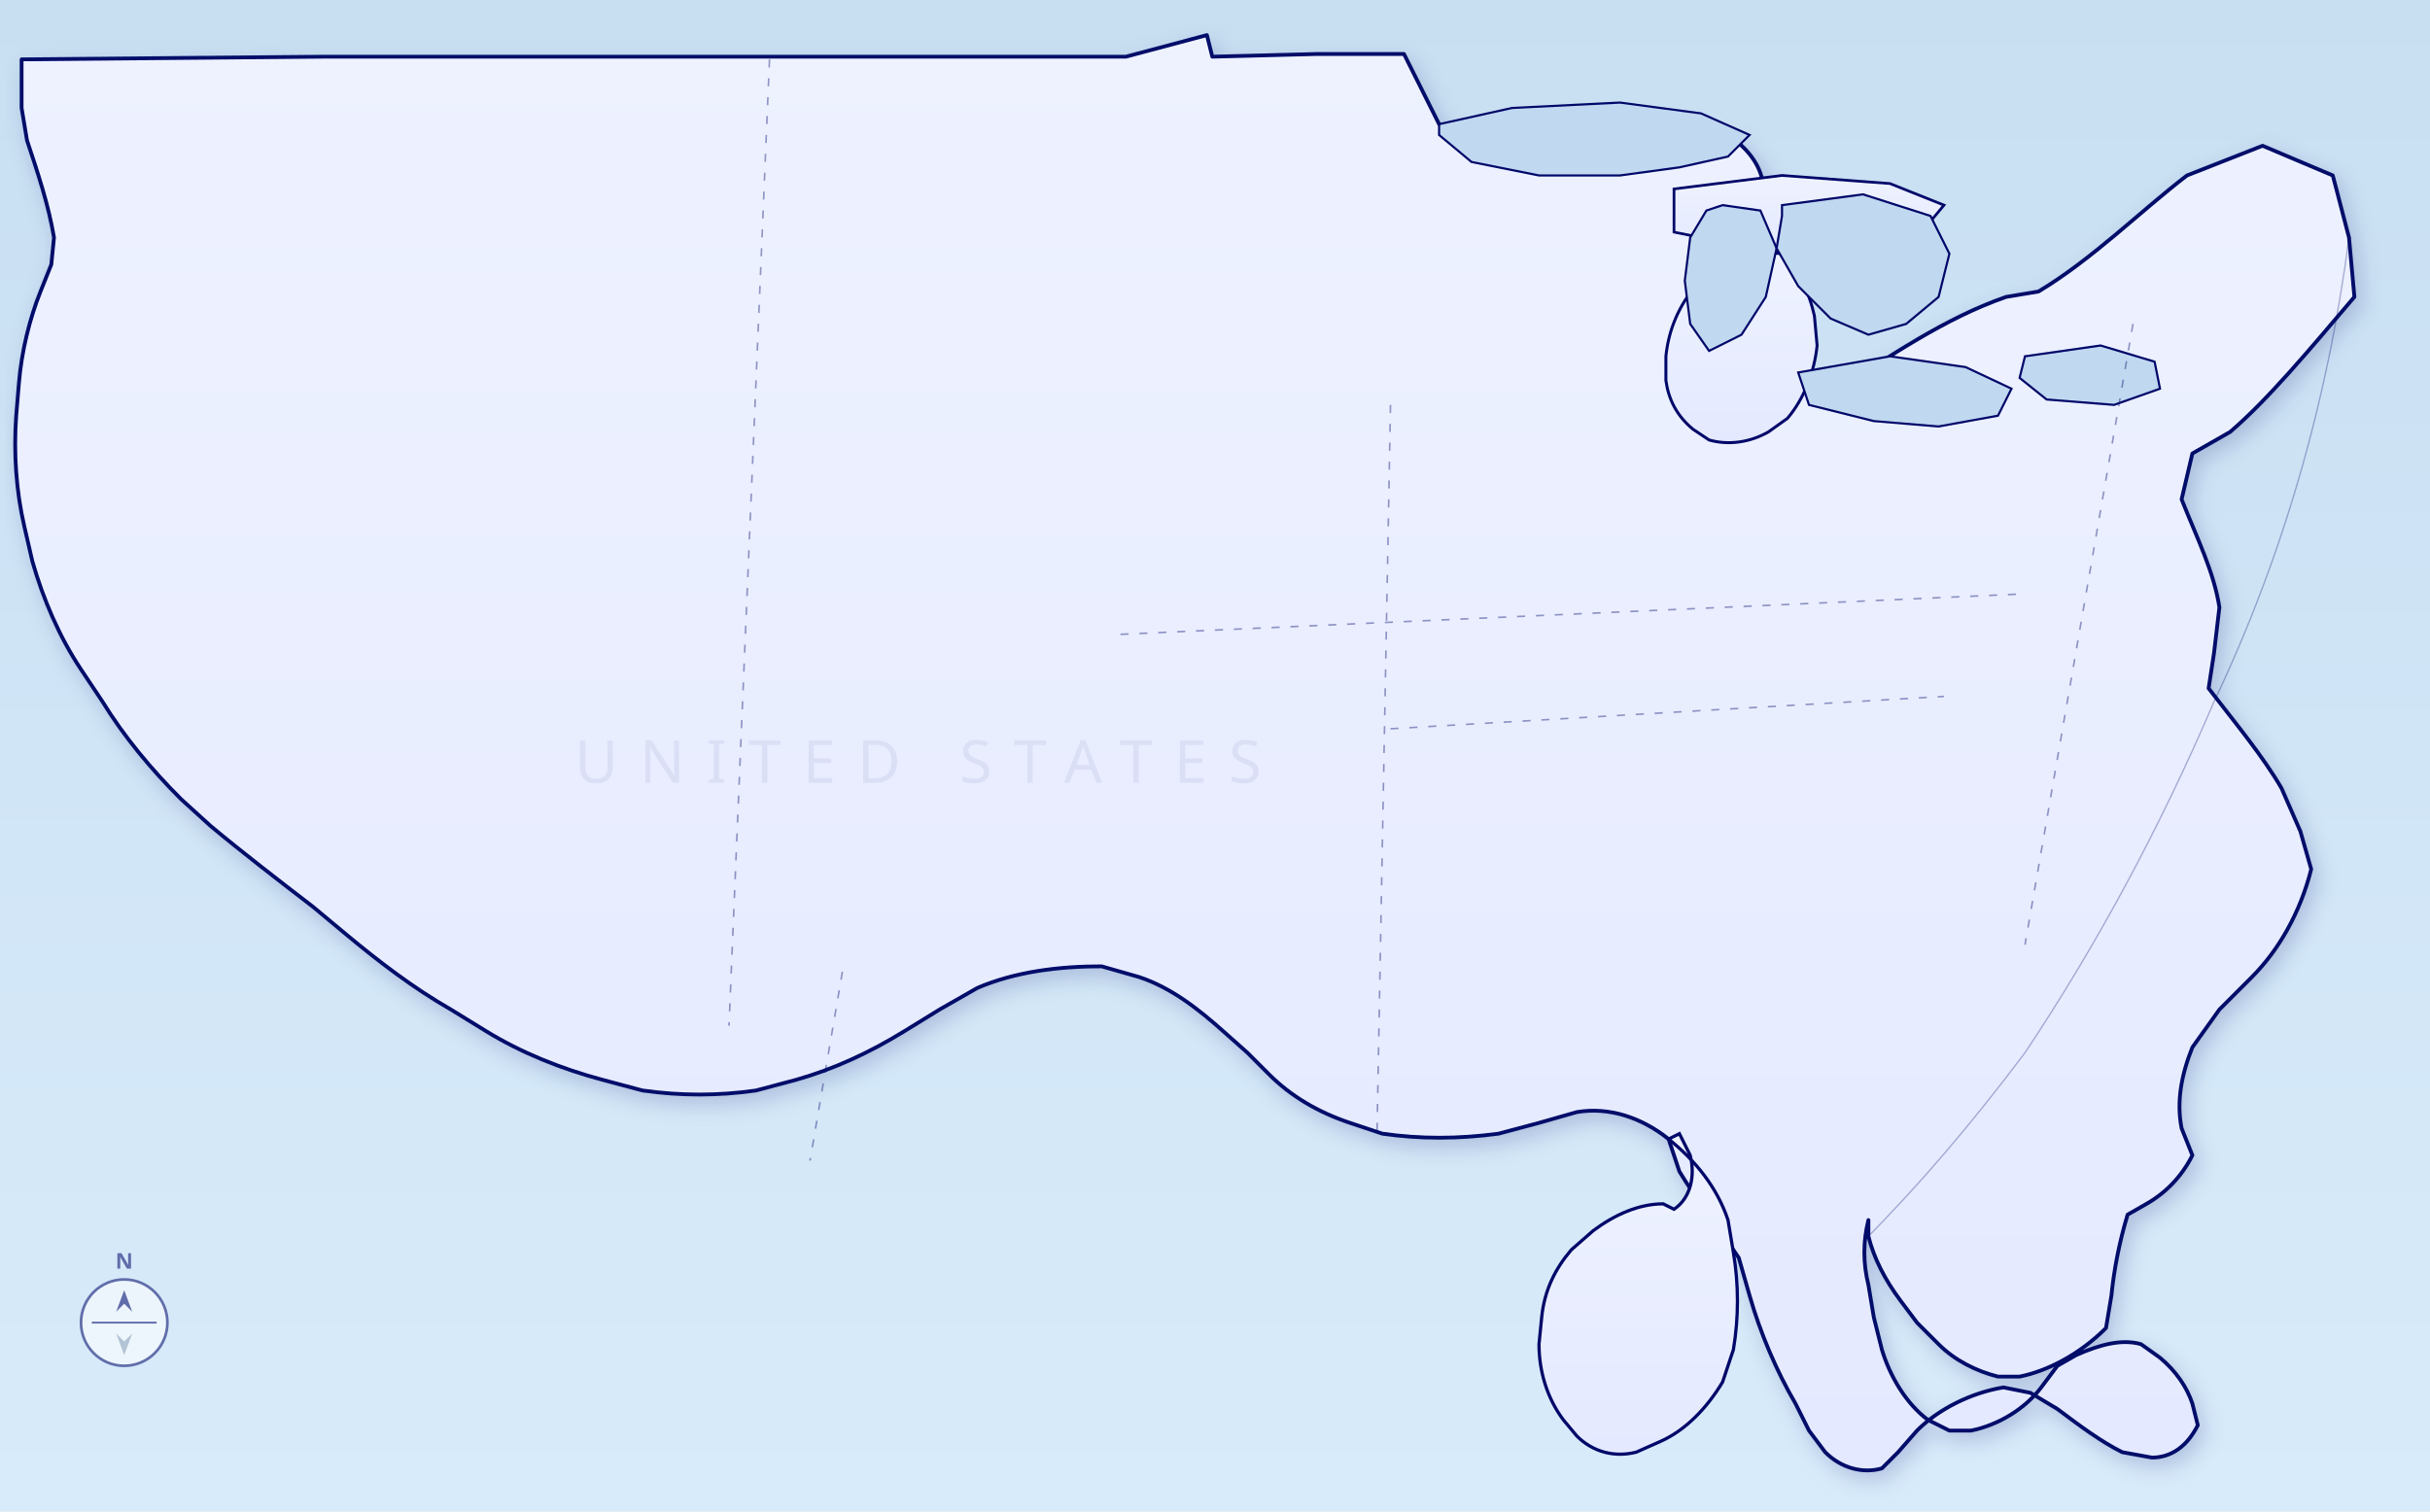
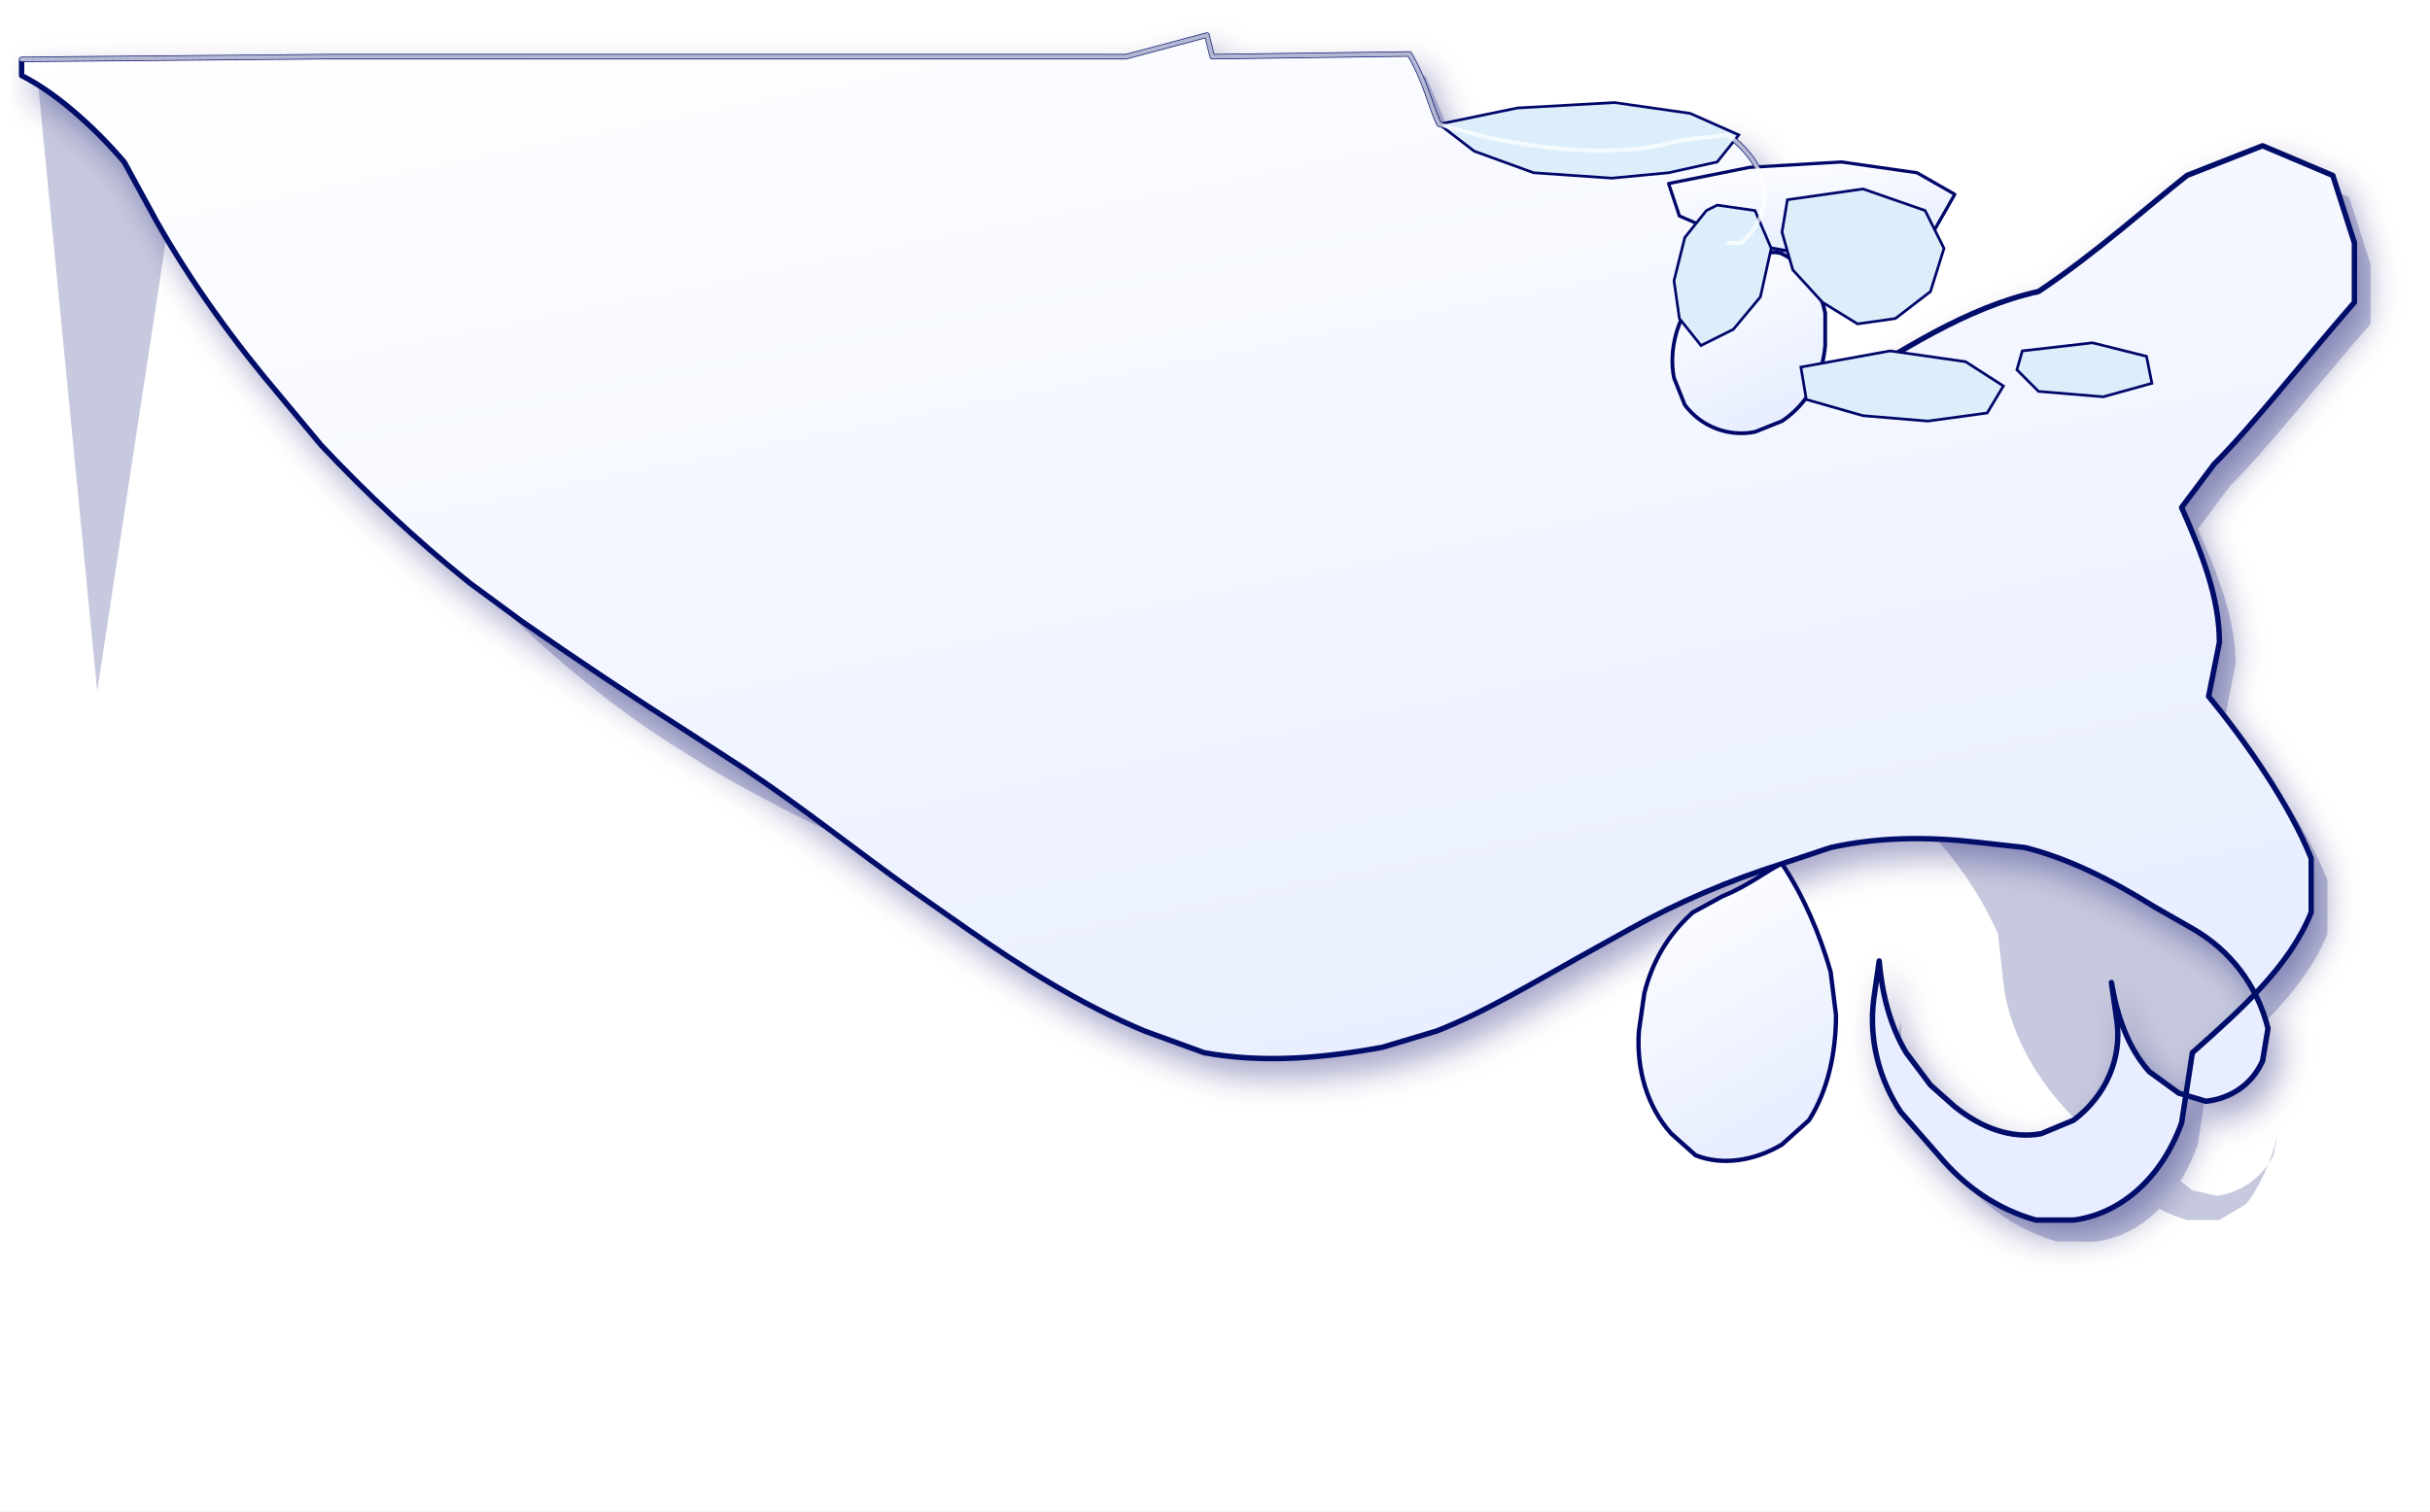
- <svg xmlns="http://www.w3.org/2000/svg" viewBox="0 0 900 560" width="900" height="560">
+ <svg xmlns="http://www.w3.org/2000/svg" viewBox="0 0 900 560">
  <defs>
-     <linearGradient id="oceanGrad" x1="0" y1="0" x2="0" y2="1">
-       <stop offset="0%" stop-color="#C8DFF2" />
-       <stop offset="100%" stop-color="#D8EBFA" />
+     <filter id="relief" x="-6%" y="-6%" width="118%" height="120%">
+       <feDropShadow dx="4" dy="6" stdDeviation="6" flood-color="#000769" flood-opacity="0.35" />
+     </filter>
+     <linearGradient id="landFill" x1="0" y1="0" x2="0.4" y2="1">
+       <stop offset="0%" stop-color="#ffffff" />
+       <stop offset="50%" stop-color="#f4f7ff" />
+       <stop offset="100%" stop-color="#e8eeff" />
    </linearGradient>
-     <linearGradient id="landGrad" x1="0" y1="0" x2="0" y2="1">
-       <stop offset="0%" stop-color="#EEF2FF" />
-       <stop offset="100%" stop-color="#E4E9FF" />
-     </linearGradient>
-     <filter id="shadow" x="-5%" y="-5%" width="110%" height="115%">
-       <feDropShadow dx="2" dy="3" stdDeviation="4" flood-color="#000769" flood-opacity="0.18" />
+     <filter id="innerLight" x="0" y="0" width="100%" height="100%">
+       <feGaussianBlur in="SourceAlpha" stdDeviation="3" result="blur" />
+       <feOffset dx="-2" dy="-2" result="offset" />
+       <feFlood flood-color="#ffffff" flood-opacity="0.6" result="white" />
+       <feComposite in="white" in2="offset" operator="in" result="highlight" />
+       <feMerge>
+         <feMergeNode in="SourceGraphic" />
+         <feMergeNode in="highlight" />
+       </feMerge>
    </filter>
  </defs>
-   <rect width="900" height="560" fill="url(#oceanGrad)" />
-   <path filter="url(#shadow)" fill="url(#landGrad)" stroke="#000769" stroke-width="1.4" stroke-linejoin="round" d="     M 8,22     L 120,21 L 315,21 L 417,21     L 447,13 L 449,21     L 488,20 L 520,20     L 533,46     C 560,55 580,62 600,58     L 622,52 L 640,50     C 655,60 658,75 645,90     L 640,90     C 638,110 642,122 645,133     L 660,140 L 678,146     C 700,132 720,118 743,110     L 755,108     C 775,96 793,78 810,65     L 838,54 L 864,65     L 870,88 L 872,110     C 855,130 840,148 826,160     L 812,168 L 808,185     C 814,200 820,212 822,225     L 820,242 L 818,255     C 828,268 838,280 845,292     L 852,308 L 856,322     C 852,338 844,352 834,362     L 822,374 L 812,388     C 808,398 806,408 808,418     L 812,428     C 808,436 802,442 795,446     L 788,450     C 785,460 783,470 782,480     L 780,492     C 770,502 758,508 748,510     L 740,510     C 732,508 724,504 718,498     L 710,490 L 704,482     C 698,474 694,466 692,458     L 692,452     C 690,460 690,468 692,476     L 694,488 L 697,500     C 700,510 706,520 714,526     L 722,530 L 730,530     C 740,528 750,522 756,514     L 762,506 L 769,502     C 778,498 786,496 793,498     L 800,503     C 806,508 810,514 812,520     L 814,528     C 810,536 804,540 797,540     L 786,538     C 778,534 770,528 762,522     L 752,516 L 742,514     C 730,516 718,522 710,530     L 703,538 L 697,544     C 690,546 682,544 676,538     L 670,530 L 665,520     C 658,508 652,494 648,480     L 644,466     C 636,454 628,444 622,434     L 618,422     C 608,414 596,410 584,412     L 570,416 L 555,420     C 540,422 526,422 512,420     L 500,416     C 488,412 478,406 470,398     L 462,390 L 453,382     C 444,374 434,366 422,362     L 408,358     C 392,358 376,360 362,366     L 348,374 L 335,382     C 322,390 309,396 295,400     L 280,404     C 266,406 252,406 238,404     L 223,400     C 208,396 193,390 180,382     L 167,374     C 153,366 140,356 128,346     L 116,336     C 103,326 90,316 78,306     L 67,296     C 56,285 46,273 38,260     L 30,248     C 22,236 16,222 12,208     L 9,195     C 6,182 5,168 6,154     L 7,142     C 8,130 11,118 15,108     L 19,98 L 20,88     C 18,76 14,64 10,52     L 8,40 Z   " />
-   <path fill="url(#landGrad)" stroke="#000769" stroke-width="1.2" d="     M 618,422     C 628,430 636,440 640,452     L 642,464     C 644,476 644,488 642,500     L 638,512     C 632,522 624,530 615,534     L 606,538     C 598,540 590,538 584,532     L 579,526     C 573,518 570,508 570,498     L 571,488     C 572,478 576,470 582,463     L 590,456     C 598,450 607,446 616,446     L 620,448     C 626,444 628,436 626,428     L 622,420 Z   " />
-   <path fill="url(#landGrad)" stroke="#000769" stroke-width="1.1" d="     M 660,94     C 666,100 670,108 672,117     L 673,128     C 672,138 668,148 662,155     L 655,160     C 648,164 640,165 633,163     L 627,159     C 621,154 618,148 617,141     L 617,132     C 618,122 622,113 628,106     L 635,100     C 643,95 652,93 660,94 Z   " />
-   <path fill="url(#landGrad)" stroke="#000769" stroke-width="1.0" d="     M 620,70     L 660,65 L 700,68 L 720,76     L 710,88 L 690,92 L 660,94 L 640,90 L 620,86 Z   " />
-   <path fill="#C0D8F0" stroke="#000769" stroke-width="0.8" d="     M 533,46 L 560,40 L 600,38 L 630,42 L 648,50 L 640,58 L 622,62 L 600,65     L 570,65 L 545,60 L 533,50 Z   " />
-   <path fill="#C0D8F0" stroke="#000769" stroke-width="0.8" d="     M 638,76 L 652,78 L 658,92 L 654,110 L 645,124 L 633,130 L 626,120     L 624,104 L 626,88 L 632,78 Z   " />
-   <path fill="#C0D8F0" stroke="#000769" stroke-width="0.8" d="     M 660,76 L 690,72 L 715,80 L 722,94 L 718,110 L 706,120 L 692,124     L 678,118 L 666,106 L 658,92 L 660,80 Z   " />
-   <path fill="#C0D8F0" stroke="#000769" stroke-width="0.8" d="     M 666,138 L 700,132 L 728,136 L 745,144 L 740,154 L 718,158 L 694,156 L 670,150 Z   " />
-   <path fill="#C0D8F0" stroke="#000769" stroke-width="0.8" d="     M 750,132 L 778,128 L 798,134 L 800,144 L 783,150 L 758,148 L 748,140 Z   " />
-   <g stroke="#000769" stroke-width="0.6" stroke-dasharray="3,4" opacity="0.4" fill="none">
-     <line x1="515" y1="150" x2="510" y2="420" />
-     <line x1="790" y1="120" x2="750" y2="350" />
-     <line x1="285" y1="22" x2="270" y2="380" />
-     <line x1="312" y1="360" x2="300" y2="430" />
-     <line x1="415" y1="235" x2="750" y2="220" />
-     <line x1="515" y1="270" x2="720" y2="258" />
-   </g>
-   <path fill="none" stroke="#000769" stroke-width="0.5" opacity="0.3" d="     M 870,88 Q 858,180 820,260 Q 790,330 750,390 Q 720,430 690,460   " />
-   <g transform="translate(46,490)" opacity="0.55">
-     <circle cx="0" cy="0" r="16" fill="white" stroke="#000769" stroke-width="1" />
-     <text x="0" y="-20" text-anchor="middle" font-family="Oswald,sans-serif" font-size="8" fill="#000769" font-weight="600">N</text>
-     <polygon points="0,-12 3,-4 0,-7 -3,-4" fill="#000769" />
-     <polygon points="0,12 3,4 0,7 -3,4" fill="#94A3B8" />
-     <line x1="-12" y1="0" x2="12" y2="0" stroke="#000769" stroke-width="0.7" />
-   </g>
-   <text x="340" y="290" font-family="Anton,sans-serif" font-size="22" fill="#000769" opacity="0.06" text-anchor="middle" letter-spacing="8">UNITED STATES</text>
+   <rect width="900" height="560" fill="#ffffff" />
+   <path opacity="0.22" fill="#000769" transform="translate(6,8)" d="     M 8,22 L 120,21 L 315,21 L 417,21 L 447,13 L 449,21     L 522,20 L 533,46 C 558,54 596,60 622,52 L 640,50     C 656,62 658,78 645,90 L 640,90     C 638,112 643,126 647,135 L 662,142 L 678,146     C 704,130 728,114 755,108     C 776,94 796,76 810,65 L 838,54 L 864,65     L 872,90 L 872,112 C 852,135 834,158 820,172     L 808,188 C 816,206 822,222 822,238 L 818,258     C 832,275 848,298 856,318 L 856,338     C 848,358 830,374 812,390 L 808,416     C 800,438 786,450 770,452 L 756,452     C 742,448 730,440 720,428 L 706,412     C 698,400 695,385 698,370     C 698,385 700,398 706,408 L 714,420 L 724,428     C 734,434 745,436 756,433 L 768,428     C 780,418 788,402 788,386     C 788,402 790,416 797,426 L 806,433 L 815,435     C 824,434 832,428 836,420 L 838,410     C 836,420 832,430 826,438 L 816,444 L 804,444     C 790,440 778,430 770,418 L 762,406     C 748,392 738,374 736,356 L 734,338     C 726,320 714,304 700,292 L 686,280     C 672,268 655,258 637,252 L 618,248     C 600,244 582,244 565,248 L 548,254     C 530,260 513,268 498,278 L 482,288     C 466,298 450,308 432,314 L 412,318     C 390,320 368,320 347,316 L 326,310     C 303,302 280,290 259,278 L 240,266     C 220,253 202,238 185,222 L 170,206     C 153,188 138,168 124,148 L 111,128     C 96,106 83,83 72,60 L 62,38 L 30,248 Z   " />
+   <path filter="url(#relief)" fill="url(#landFill)" stroke="#000769" stroke-width="2" stroke-linejoin="round" stroke-linecap="round" d="     M 8,22     L 120,21 L 315,21 L 417,21     L 447,13 L 449,21     L 522,20     C 528,30 530,40 533,46     C 558,54 596,60 622,52 L 640,50     C 656,62 658,78 645,90 L 640,90     C 638,112 643,126 647,135     L 662,142 L 678,146     C 704,130 728,114 755,108     C 776,94 796,76 810,65     L 838,54 L 864,65     L 872,90 L 872,112     C 852,135 834,158 820,172     L 808,188     C 816,206 822,222 822,238     L 818,258     C 832,275 848,298 856,318 L 856,338     C 848,358 830,374 812,390     L 808,416     C 800,438 784,450 768,452     L 754,452     C 740,448 728,440 718,428     L 704,412     C 696,400 692,385 694,370     L 696,356     C 697,368 700,380 706,390     L 715,402 L 724,410     C 734,418 745,422 756,420     L 768,415     C 780,406 786,392 784,378     L 782,364     C 784,376 788,388 796,397     L 807,405 L 817,408     C 826,407 834,402 838,393     L 840,381     C 836,365 826,352 812,344     L 798,336     C 782,326 766,318 750,314     L 732,312     C 714,310 696,310 678,314     L 660,320     C 641,326 622,334 604,344     L 586,354     C 568,364 550,375 532,382     L 512,388     C 490,392 468,394 446,390     L 424,382     C 400,372 378,358 358,344     L 338,330     C 317,315 297,299 276,285     L 256,272     C 234,258 213,244 193,230     L 174,216     C 154,200 136,183 119,165     L 104,147     C 87,127 71,105 58,82     L 46,60     C 34,46 20,34 8,28 Z   " />
+   <path fill="url(#landFill)" stroke="#000769" stroke-width="1.6" stroke-linejoin="round" d="     M 660,320     C 668,332 674,346 678,360     L 680,376     C 680,390 677,404 670,415     L 660,424     C 650,430 638,432 628,428     L 619,420     C 610,410 606,396 607,382     L 609,368     C 612,356 618,346 627,338     L 638,332     C 648,328 655,322 660,320 Z   " />
+   <path fill="url(#landFill)" stroke="#000769" stroke-width="1.4" stroke-linejoin="round" d="     M 660,94     C 668,98 674,106 676,116     L 676,128     C 675,140 669,150 660,156     L 650,160     C 640,162 630,158 624,150     L 620,140     C 618,130 621,118 628,110     L 638,102     C 648,96 655,92 660,94 Z   " />
+   <path fill="url(#landFill)" stroke="#000769" stroke-width="1.2" stroke-linejoin="round" d="     M 618,68 L 648,62 L 682,60 L 710,64 L 724,72     L 716,86 L 695,92 L 668,94 L 645,90 L 622,80 Z   " />
+   <path fill="#dceefa" stroke="#000769" stroke-width="1" d="     M 533,46 L 562,40 L 598,38 L 626,42 L 644,50     L 636,60 L 618,64 L 597,66 L 568,64 L 546,56 Z" />
+   <path fill="#dceefa" stroke="#000769" stroke-width="1" d="     M 636,76 L 650,78 L 656,92 L 652,110 L 642,122     L 630,128 L 622,118 L 620,104 L 624,88 L 632,78 Z" />
+   <path fill="#dceefa" stroke="#000769" stroke-width="1" d="     M 662,74 L 690,70 L 713,78 L 720,92 L 715,108     L 702,118 L 688,120 L 675,112 L 664,100 L 660,86 Z" />
+   <path fill="#dceefa" stroke="#000769" stroke-width="1" d="     M 667,136 L 700,130 L 728,134 L 742,143 L 736,153     L 714,156 L 690,154 L 669,148 Z" />
+   <path fill="#dceefa" stroke="#000769" stroke-width="1" d="     M 749,130 L 775,127 L 795,132 L 797,142     L 779,147 L 755,145 L 747,137 Z" />
+   <path fill="none" stroke="rgba(255,255,255,0.7)" stroke-width="1.5" stroke-linejoin="round" stroke-linecap="round" d="     M 8,22 L 120,21 L 315,21 L 417,21 L 447,13 L 449,21 L 522,20     C 528,30 530,40 533,46 C 558,54 596,60 622,52 L 640,50     C 656,62 658,78 645,90 L 640,90   " />
</svg>
